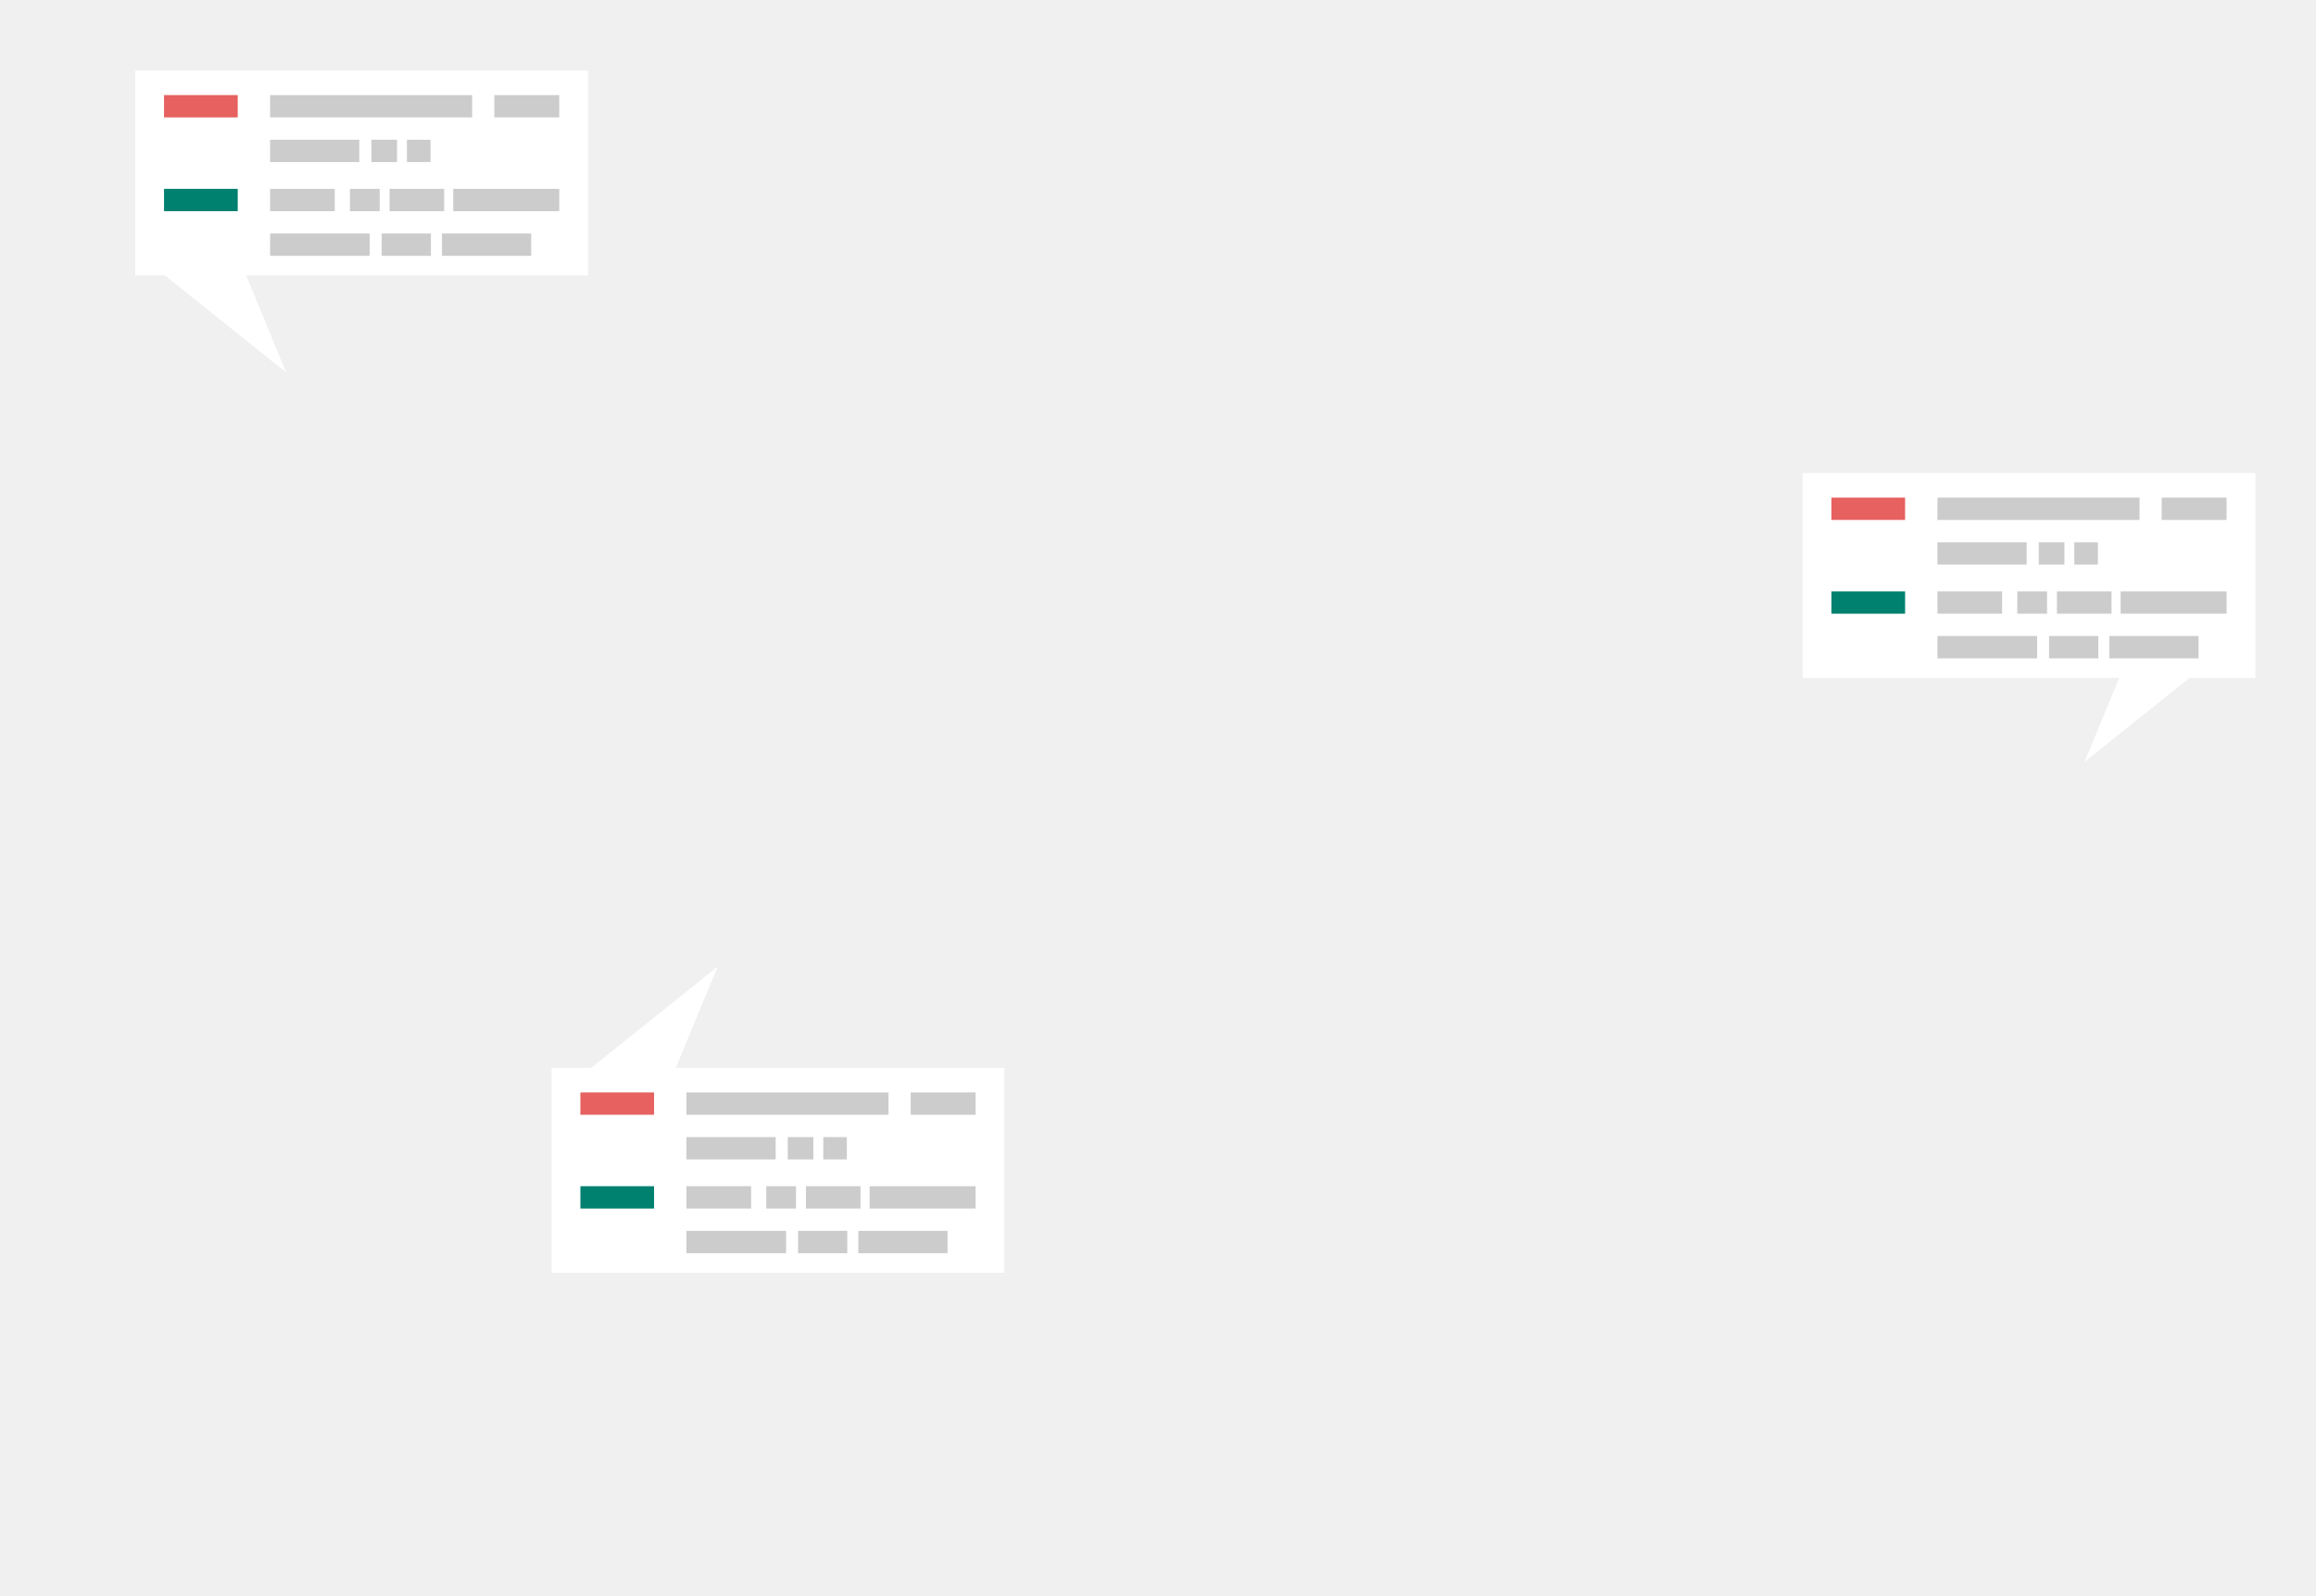
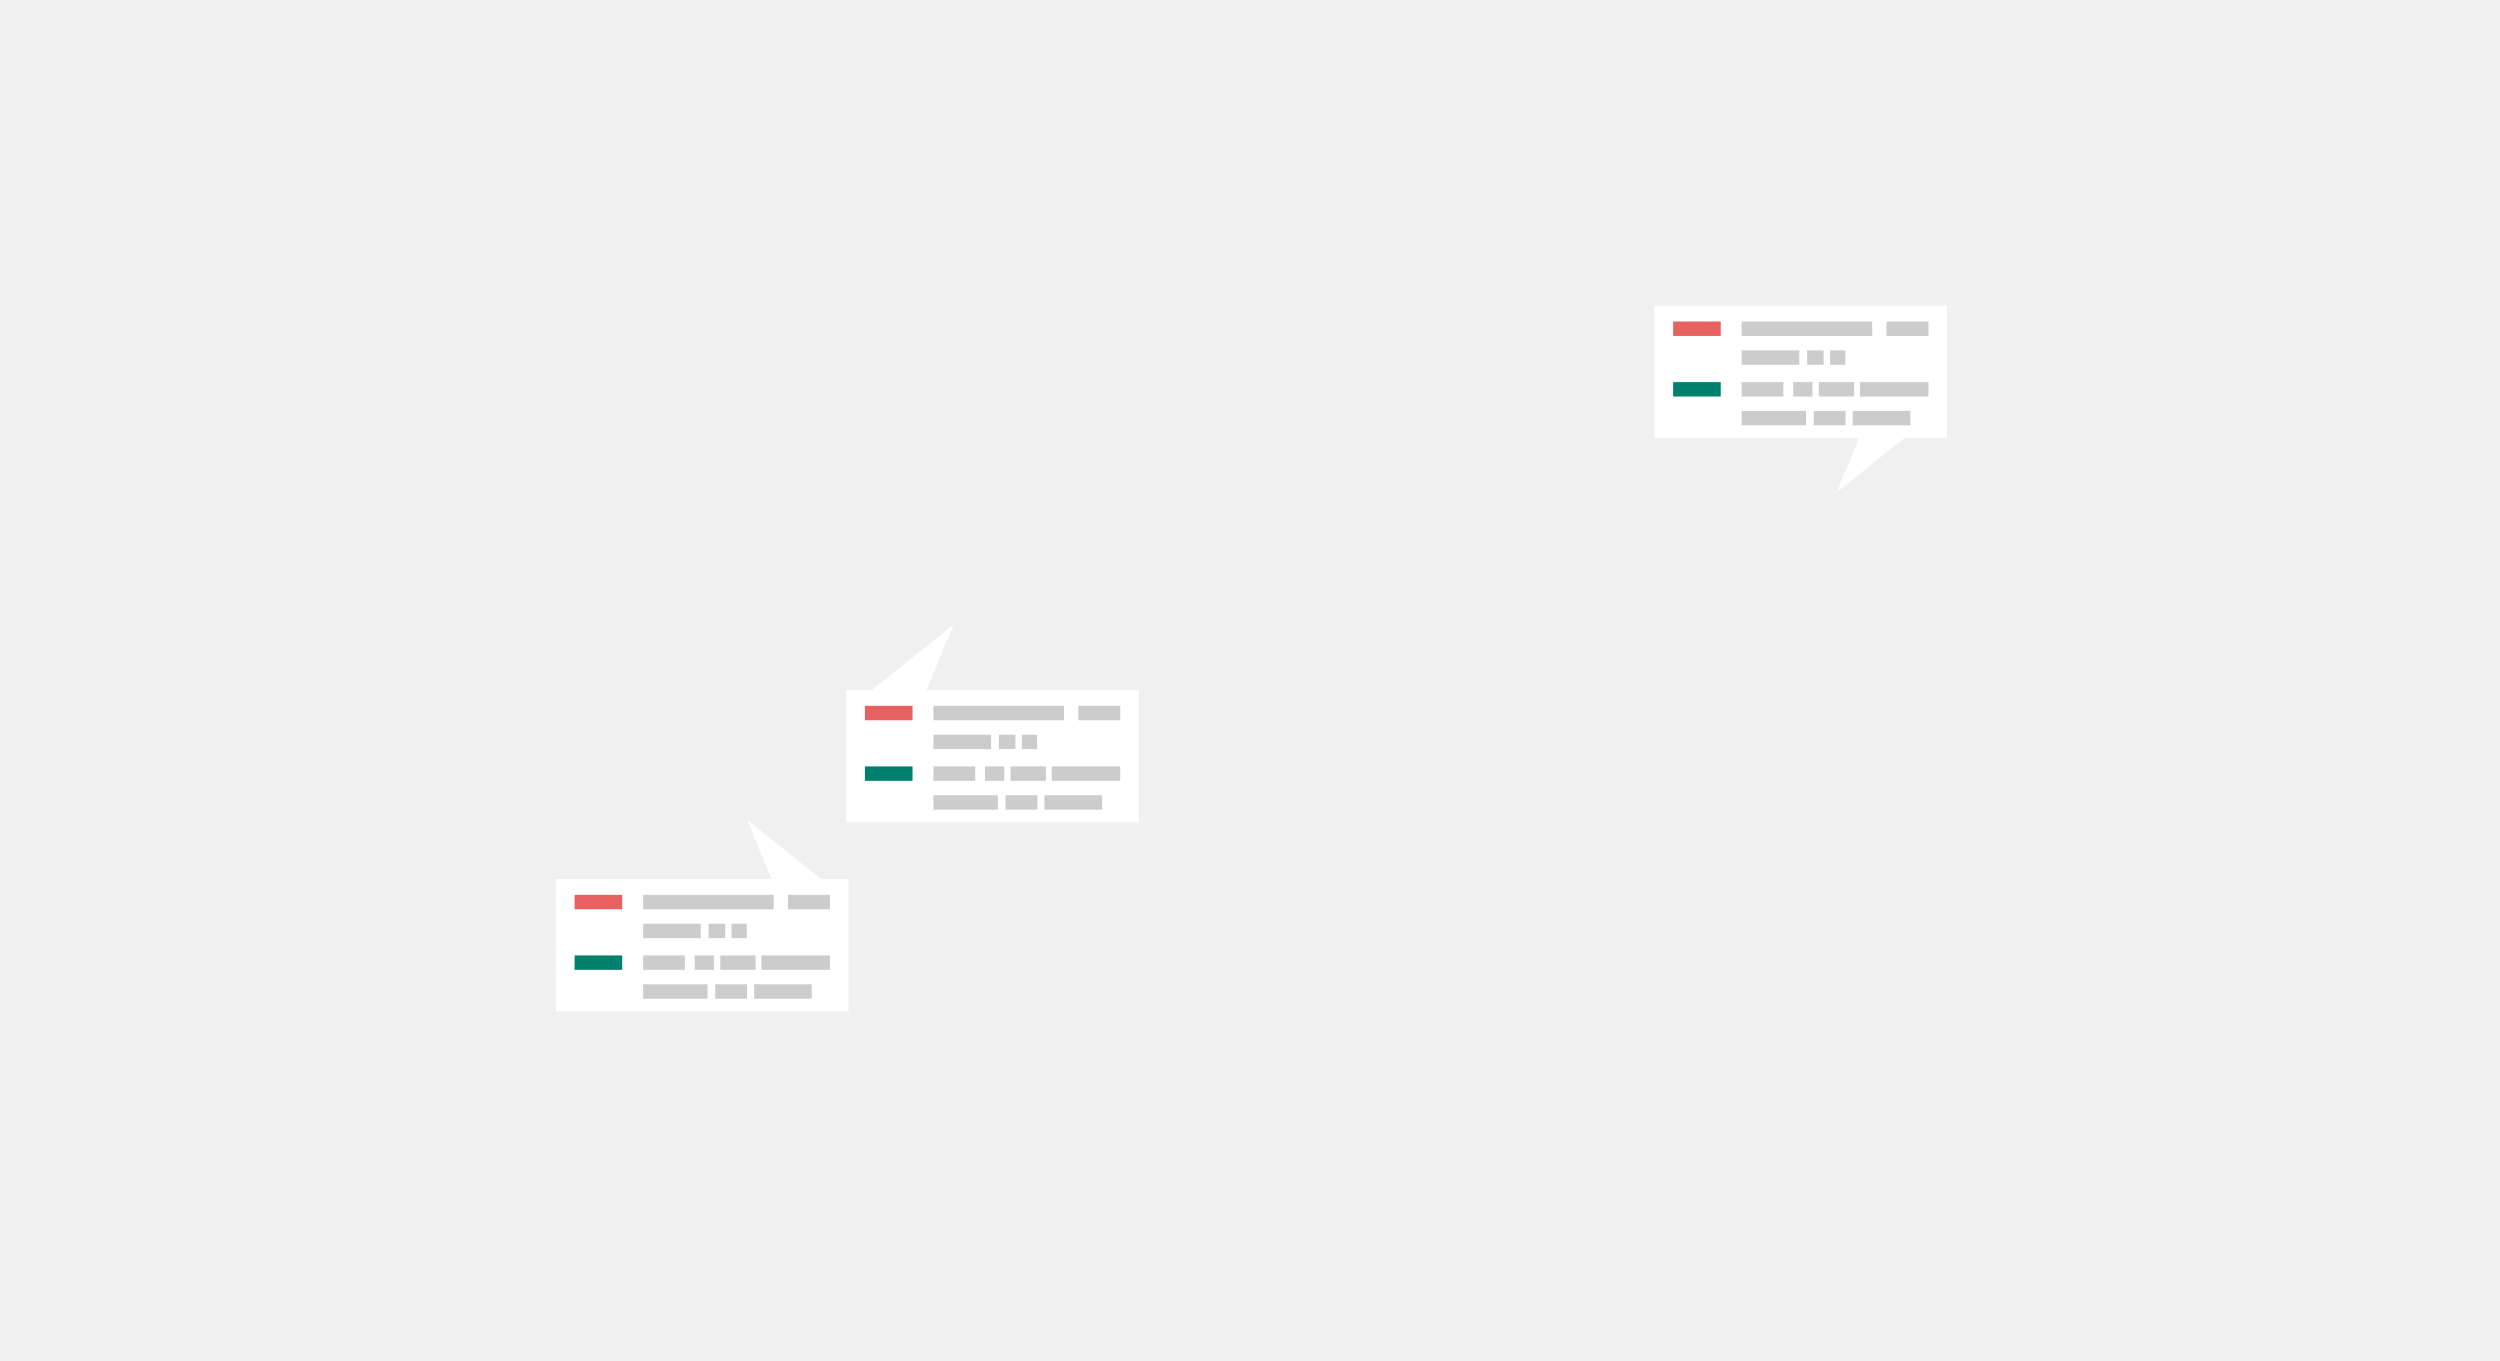
- <svg xmlns="http://www.w3.org/2000/svg" width="100%" height="100%" viewBox="0 0 553 381" version="1.1" xml:space="preserve" style="fill-rule:evenodd;clip-rule:evenodd;stroke-linejoin:round;stroke-miterlimit:1.414;">
-   <rect x="430.42" y="112.976" width="108.106" height="48.917" style="fill:#fff;" />
-   <path d="M530.95,155.351l-33.214,26.598l11.104,-26.904l22.11,0.306Z" style="fill:#fff;" />
-   <rect x="437.292" y="118.831" width="17.593" height="5.331" style="fill:#e6615f;" />
-   <rect x="462.615" y="118.831" width="48.249" height="5.331" style="fill:#ccc;" />
-   <rect x="516.159" y="118.831" width="15.497" height="5.331" style="fill:#ccc;" />
-   <rect x="462.615" y="129.493" width="21.302" height="5.331" style="fill:#ccc;" />
-   <rect x="486.805" y="129.493" width="6.12" height="5.331" style="fill:#ccc;" />
-   <rect x="495.294" y="129.493" width="5.625" height="5.331" style="fill:#ccc;" />
-   <rect x="437.292" y="141.222" width="17.593" height="5.331" style="fill:#00806f;" />
-   <rect x="462.615" y="141.222" width="15.438" height="5.331" style="fill:#ccc;" />
-   <rect x="491.148" y="141.222" width="13.028" height="5.331" style="fill:#ccc;" />
-   <rect x="462.615" y="151.885" width="23.797" height="5.331" style="fill:#ccc;" />
-   <rect x="503.654" y="151.885" width="21.302" height="5.331" style="fill:#ccc;" />
-   <rect x="481.674" y="141.222" width="7.106" height="5.331" style="fill:#ccc;" />
-   <rect x="506.348" y="141.222" width="25.308" height="5.331" style="fill:#ccc;" />
-   <rect x="489.264" y="151.885" width="11.752" height="5.331" style="fill:#ccc;" />
-   <rect x="131.71" y="255.021" width="108.106" height="48.919" style="fill:#fff;" />
-   <path d="M138.14,257.425l33.214,-26.598l-11.105,26.904l-22.109,-0.306Z" style="fill:#fff;" />
-   <rect x="138.581" y="260.876" width="17.594" height="5.332" style="fill:#e6615f;" />
-   <rect x="163.905" y="260.876" width="48.248" height="5.332" style="fill:#ccc;" />
-   <rect x="217.448" y="260.876" width="15.497" height="5.332" style="fill:#ccc;" />
-   <rect x="163.905" y="271.539" width="21.301" height="5.33" style="fill:#ccc;" />
-   <rect x="188.095" y="271.539" width="6.119" height="5.33" style="fill:#ccc;" />
-   <rect x="196.584" y="271.539" width="5.625" height="5.33" style="fill:#ccc;" />
-   <rect x="138.581" y="283.268" width="17.594" height="5.33" style="fill:#00806f;" />
-   <rect x="163.905" y="283.268" width="15.437" height="5.33" style="fill:#ccc;" />
-   <rect x="192.438" y="283.268" width="13.028" height="5.33" style="fill:#ccc;" />
-   <rect x="163.905" y="293.93" width="23.795" height="5.33" style="fill:#ccc;" />
-   <rect x="204.944" y="293.93" width="21.301" height="5.33" style="fill:#ccc;" />
-   <rect x="182.963" y="283.268" width="7.106" height="5.33" style="fill:#ccc;" />
-   <rect x="207.637" y="283.268" width="25.308" height="5.33" style="fill:#ccc;" />
-   <rect x="190.554" y="293.93" width="11.754" height="5.33" style="fill:#ccc;" />
-   <rect x="32.295" y="16.85" width="108.106" height="48.917" style="fill:#fff;" />
-   <path d="M35.123,62.353l33.213,26.598l-11.105,-26.904l-22.108,0.306Z" style="fill:#fff;" />
-   <rect x="39.167" y="22.705" width="17.594" height="5.331" style="fill:#e6615f;" />
-   <rect x="64.491" y="22.705" width="48.248" height="5.331" style="fill:#ccc;" />
-   <rect x="118.034" y="22.705" width="15.497" height="5.331" style="fill:#ccc;" />
-   <rect x="64.491" y="33.367" width="21.301" height="5.331" style="fill:#ccc;" />
-   <rect x="88.68" y="33.367" width="6.119" height="5.331" style="fill:#ccc;" />
-   <rect x="97.169" y="33.367" width="5.625" height="5.331" style="fill:#ccc;" />
-   <rect x="39.167" y="45.097" width="17.594" height="5.331" style="fill:#00806f;" />
-   <rect x="64.491" y="45.097" width="15.437" height="5.331" style="fill:#ccc;" />
-   <rect x="93.024" y="45.097" width="13.028" height="5.331" style="fill:#ccc;" />
-   <rect x="64.491" y="55.759" width="23.796" height="5.332" style="fill:#ccc;" />
-   <rect x="105.529" y="55.759" width="21.302" height="5.332" style="fill:#ccc;" />
-   <rect x="83.548" y="45.097" width="7.107" height="5.331" style="fill:#ccc;" />
-   <rect x="108.223" y="45.097" width="25.308" height="5.331" style="fill:#ccc;" />
-   <rect x="91.139" y="55.759" width="11.754" height="5.332" style="fill:#ccc;" />
+ <svg xmlns="http://www.w3.org/2000/svg" width="100%" height="100%" viewBox="0 0 924 503" version="1.1" xml:space="preserve" style="fill-rule:evenodd;clip-rule:evenodd;stroke-linejoin:round;stroke-miterlimit:1.414;">
+   <rect x="611.519" y="112.976" width="108.106" height="48.917" style="fill:#fff;" />
+   <path d="M712.049,155.351l-33.214,26.598l11.105,-26.904l22.109,0.306Z" style="fill:#fff;" />
+   <rect x="618.391" y="118.831" width="17.593" height="5.331" style="fill:#e6615f;" />
+   <rect x="643.714" y="118.831" width="48.249" height="5.331" style="fill:#ccc;" />
+   <rect x="697.258" y="118.831" width="15.496" height="5.331" style="fill:#ccc;" />
+   <rect x="643.714" y="129.493" width="21.302" height="5.331" style="fill:#ccc;" />
+   <rect x="667.904" y="129.493" width="6.12" height="5.331" style="fill:#ccc;" />
+   <rect x="676.393" y="129.493" width="5.625" height="5.331" style="fill:#ccc;" />
+   <rect x="618.391" y="141.222" width="17.593" height="5.331" style="fill:#00806f;" />
+   <rect x="643.714" y="141.222" width="15.438" height="5.331" style="fill:#ccc;" />
+   <rect x="672.248" y="141.222" width="13.028" height="5.331" style="fill:#ccc;" />
+   <rect x="643.714" y="151.885" width="23.797" height="5.331" style="fill:#ccc;" />
+   <rect x="684.753" y="151.885" width="21.302" height="5.331" style="fill:#ccc;" />
+   <rect x="662.773" y="141.222" width="7.106" height="5.331" style="fill:#ccc;" />
+   <rect x="687.447" y="141.222" width="25.308" height="5.331" style="fill:#ccc;" />
+   <rect x="670.364" y="151.885" width="11.752" height="5.331" style="fill:#ccc;" />
+   <rect x="312.809" y="255.021" width="108.106" height="48.919" style="fill:#fff;" />
+   <path d="M319.239,257.425l33.214,-26.598l-11.105,26.904l-22.109,-0.306Z" style="fill:#fff;" />
+   <rect x="319.68" y="260.876" width="17.594" height="5.332" style="fill:#e6615f;" />
+   <rect x="345.005" y="260.876" width="48.248" height="5.332" style="fill:#ccc;" />
+   <rect x="398.547" y="260.876" width="15.497" height="5.332" style="fill:#ccc;" />
+   <rect x="345.005" y="271.539" width="21.301" height="5.33" style="fill:#ccc;" />
+   <rect x="369.194" y="271.539" width="6.119" height="5.33" style="fill:#ccc;" />
+   <rect x="377.683" y="271.539" width="5.625" height="5.33" style="fill:#ccc;" />
+   <rect x="319.68" y="283.268" width="17.594" height="5.33" style="fill:#00806f;" />
+   <rect x="345.005" y="283.268" width="15.437" height="5.33" style="fill:#ccc;" />
+   <rect x="373.537" y="283.268" width="13.028" height="5.33" style="fill:#ccc;" />
+   <rect x="345.005" y="293.93" width="23.795" height="5.33" style="fill:#ccc;" />
+   <rect x="386.043" y="293.93" width="21.301" height="5.33" style="fill:#ccc;" />
+   <rect x="364.062" y="283.268" width="7.106" height="5.33" style="fill:#ccc;" />
+   <rect x="388.736" y="283.268" width="25.308" height="5.33" style="fill:#ccc;" />
+   <rect x="371.653" y="293.93" width="11.754" height="5.33" style="fill:#ccc;" />
+   <rect x="205.5" y="324.879" width="108.107" height="48.917" style="fill:#fff;" />
+   <path d="M310.336,330.419l-34.238,-27.419l11.447,27.734l22.791,-0.315Z" style="fill:#fff;" />
+   <rect x="212.371" y="330.734" width="17.594" height="5.331" style="fill:#e6615f;" />
+   <rect x="237.695" y="330.734" width="48.248" height="5.331" style="fill:#ccc;" />
+   <rect x="291.238" y="330.734" width="15.497" height="5.331" style="fill:#ccc;" />
+   <rect x="237.695" y="341.396" width="21.301" height="5.331" style="fill:#ccc;" />
+   <rect x="261.885" y="341.396" width="6.119" height="5.331" style="fill:#ccc;" />
+   <rect x="270.374" y="341.396" width="5.625" height="5.331" style="fill:#ccc;" />
+   <rect x="212.371" y="353.125" width="17.594" height="5.331" style="fill:#00806f;" />
+   <rect x="237.695" y="353.125" width="15.437" height="5.331" style="fill:#ccc;" />
+   <rect x="266.228" y="353.125" width="13.028" height="5.331" style="fill:#ccc;" />
+   <rect x="237.695" y="363.787" width="23.796" height="5.332" style="fill:#ccc;" />
+   <rect x="278.734" y="363.787" width="21.302" height="5.332" style="fill:#ccc;" />
+   <rect x="256.753" y="353.125" width="7.107" height="5.331" style="fill:#ccc;" />
+   <rect x="281.428" y="353.125" width="25.308" height="5.331" style="fill:#ccc;" />
+   <rect x="264.343" y="363.787" width="11.754" height="5.332" style="fill:#ccc;" />
</svg>
